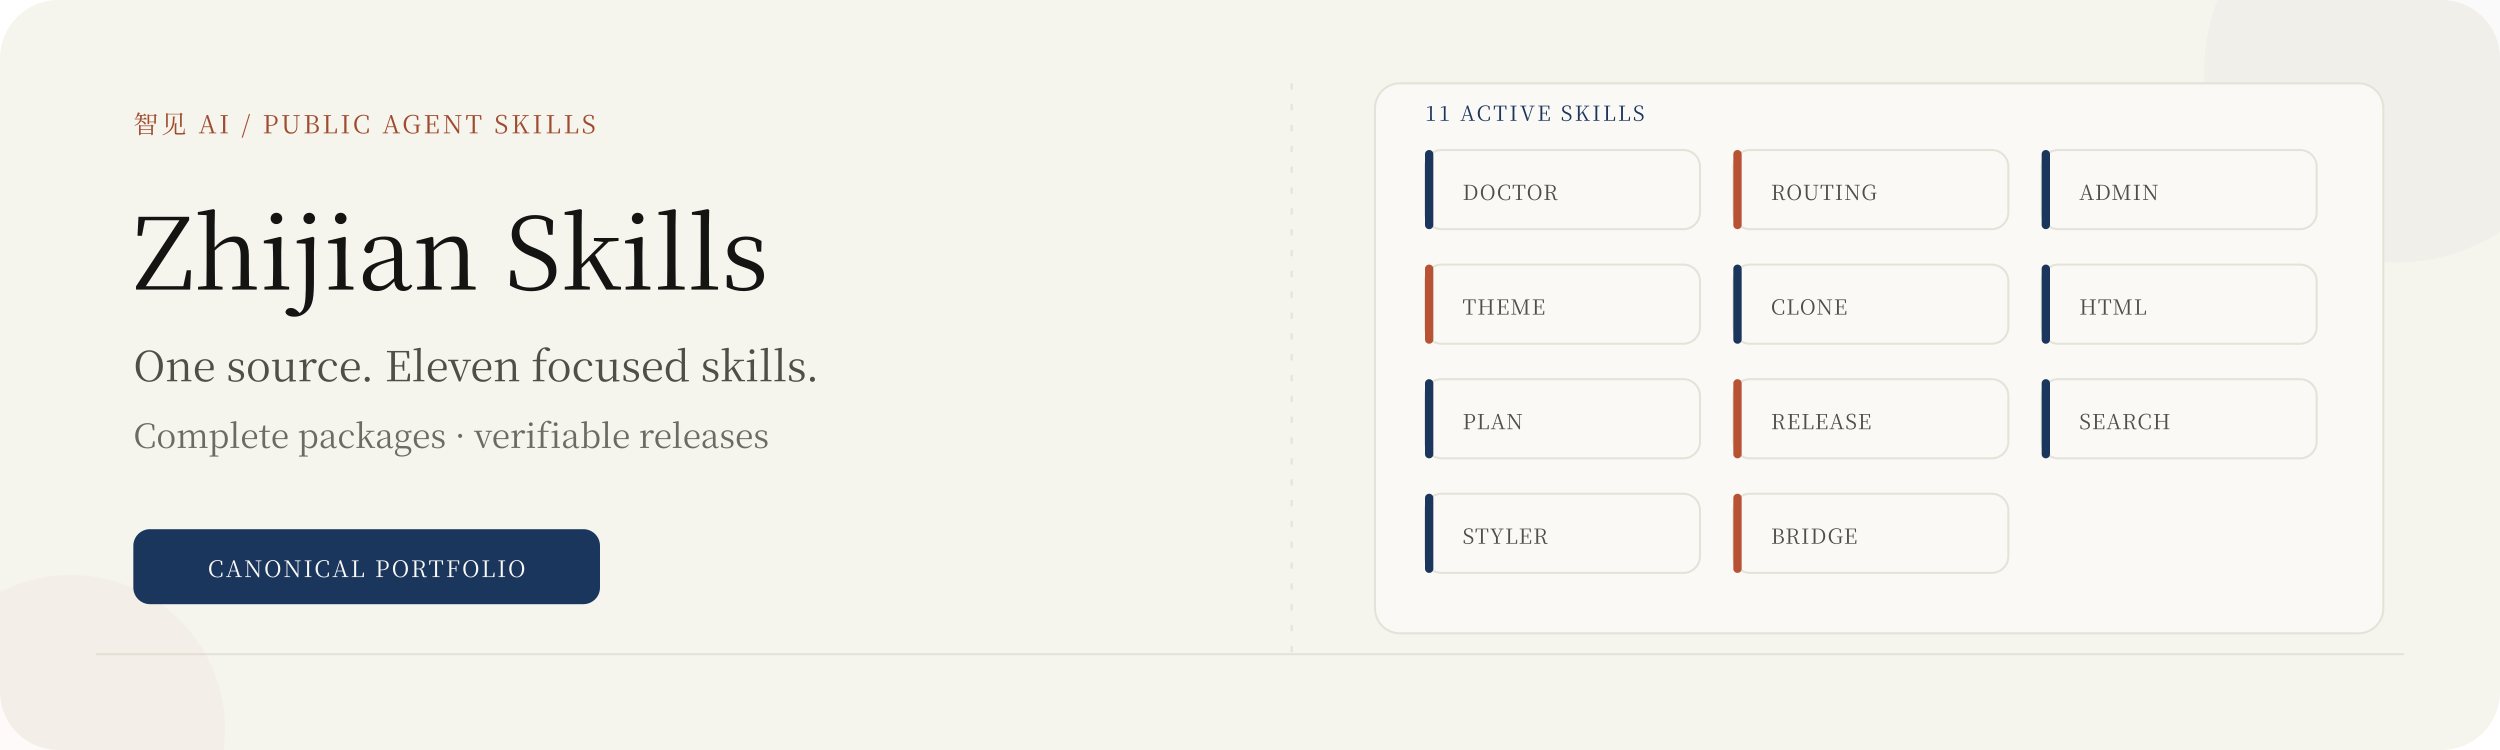
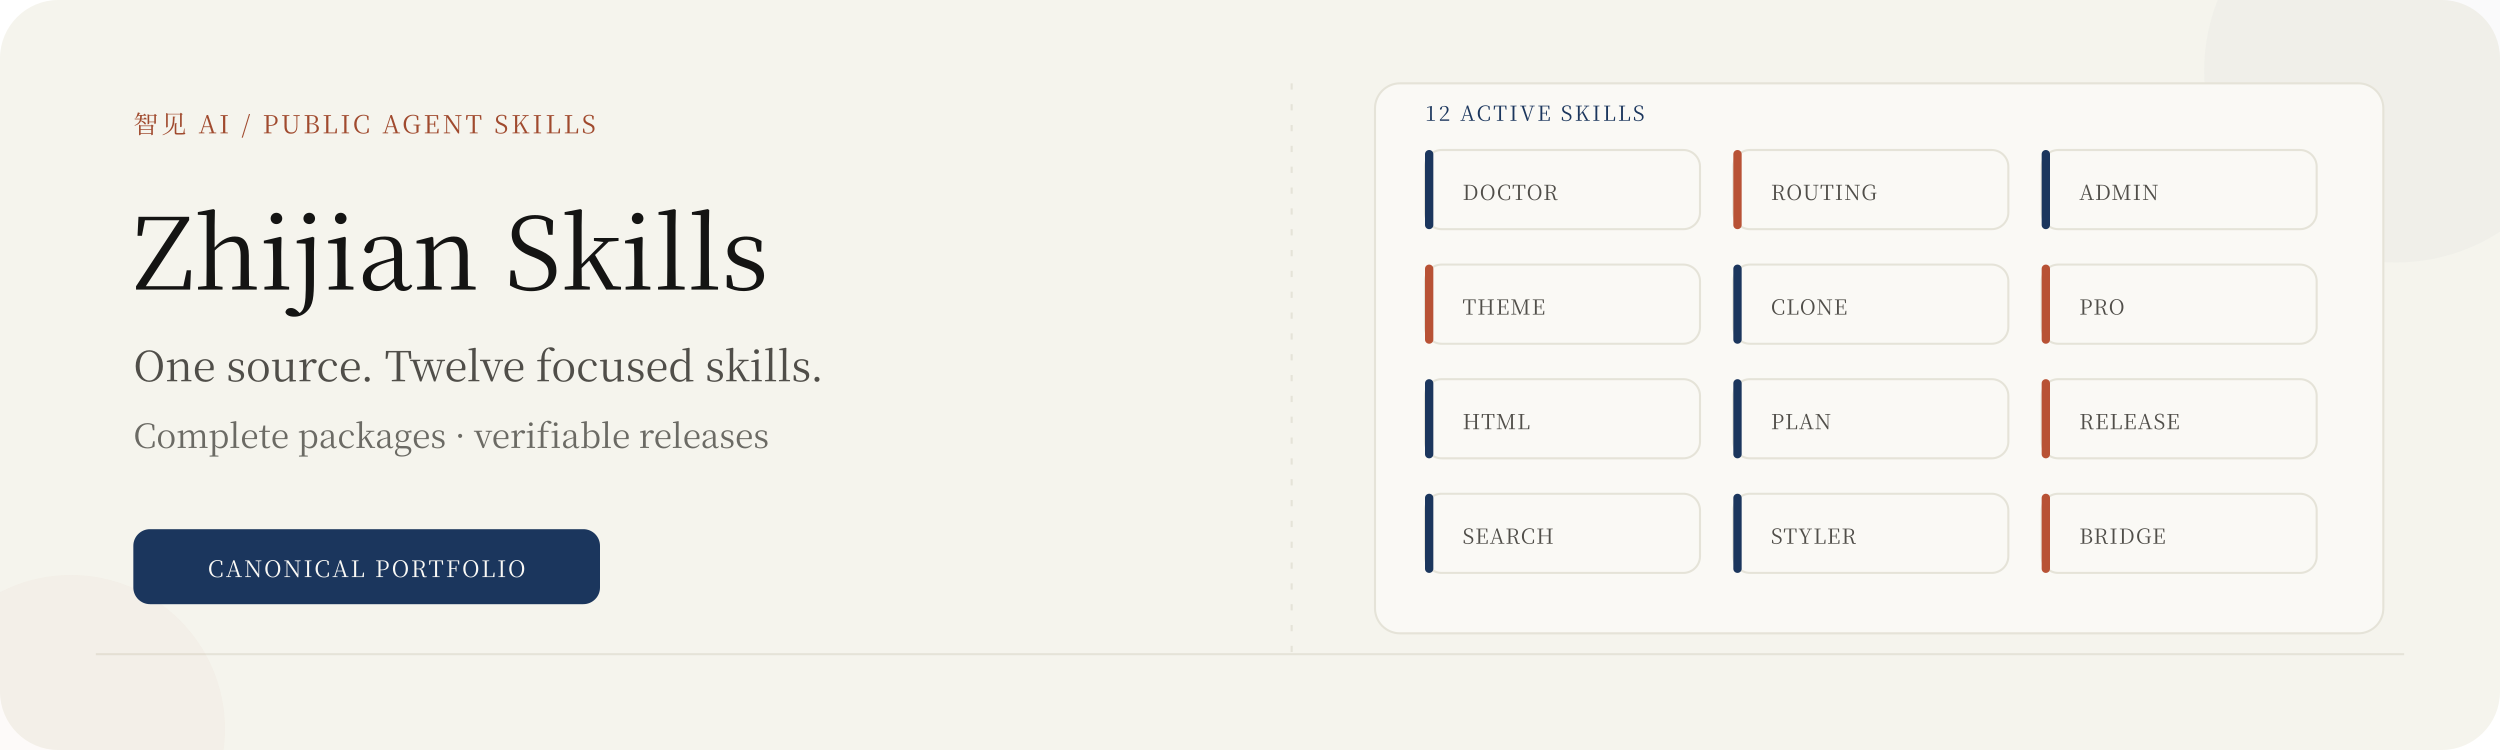
<svg xmlns="http://www.w3.org/2000/svg" viewBox="0 0 1200 360" role="img" aria-labelledby="title desc">
  <rect width="1200" height="360" rx="28" fill="#F5F4ED" />
  <path d="M46 314 H1154" stroke="#E5E3D8" stroke-width="1" />
  <path d="M620 40 V320" stroke="#E5E3D8" stroke-width="1" stroke-dasharray="3 7" />
  <circle cx="1150" cy="34" r="92" fill="#1B365D" opacity="0.025" />
  <circle cx="34" cy="350" r="74" fill="#B85235" opacity="0.035" />
  <text x="64" y="64" fill="#A04A2E" font-family="'Source Han Serif SC VF','Source Han Serif SC','Noto Serif CJK SC','Songti SC',STSong,SimSun,Georgia,serif" font-size="12" font-weight="500" letter-spacing="1.4">智见 AI  /  PUBLIC AGENT SKILLS</text>
  <text x="64" y="139" fill="#141413" font-family="'Source Han Serif SC VF','Source Han Serif SC','Noto Serif CJK SC','Songti SC',STSong,SimSun,Georgia,serif" font-size="48" font-weight="500">Zhijian Skills</text>
-   <text x="64" y="183" fill="#504E49" font-family="'Source Han Serif SC VF','Source Han Serif SC','Noto Serif CJK SC','Songti SC',STSong,SimSun,Georgia,serif" font-size="20" font-weight="400">One source. Eleven focused skills.</text>
+   <text x="64" y="183" fill="#504E49" font-family="'Source Han Serif SC VF','Source Han Serif SC','Noto Serif CJK SC','Songti SC',STSong,SimSun,Georgia,serif" font-size="20" font-weight="400">One source. Twelve focused skills.</text>
  <text x="64" y="215" fill="#6B6A64" font-family="'Source Han Serif SC VF','Source Han Serif SC','Noto Serif CJK SC','Songti SC',STSong,SimSun,Georgia,serif" font-size="16" font-weight="400">Complete packages · verifiable releases</text>
  <rect x="64" y="254" width="224" height="36" rx="8" fill="#1B365D" stroke="none" stroke-width="1" />
  <text x="176" y="277" fill="#FAF9F5" font-family="'Source Han Serif SC VF','Source Han Serif SC','Noto Serif CJK SC','Songti SC',STSong,SimSun,Georgia,serif" font-size="11" font-weight="500" text-anchor="middle" letter-spacing="1">CANONICAL PORTFOLIO</text>
  <rect x="660" y="40" width="484" height="264" rx="12" fill="#FAF9F5" stroke="#E5E3D8" stroke-width="1" />
-   <text x="684" y="58" fill="#1B365D" font-family="'Source Han Serif SC VF','Source Han Serif SC','Noto Serif CJK SC','Songti SC',STSong,SimSun,Georgia,serif" font-size="10" font-weight="500" letter-spacing="1.1">11 ACTIVE SKILLS</text>
+   <text x="684" y="58" fill="#1B365D" font-family="'Source Han Serif SC VF','Source Han Serif SC','Noto Serif CJK SC','Songti SC',STSong,SimSun,Georgia,serif" font-size="10" font-weight="500" letter-spacing="1.1">12 ACTIVE SKILLS</text>
  <rect x="684" y="72" width="132" height="38" rx="8" fill="#FAF9F5" stroke="#E5E3D8" stroke-width="1" />
  <rect x="684" y="72" width="4" height="38" rx="2" fill="#1B365D" stroke="none" stroke-width="1" />
  <text x="702" y="96" fill="#504E49" font-family="'Source Han Serif SC VF','Source Han Serif SC','Noto Serif CJK SC','Songti SC',STSong,SimSun,Georgia,serif" font-size="10" font-weight="500" letter-spacing=".45">DOCTOR</text>
  <rect x="832" y="72" width="132" height="38" rx="8" fill="#FAF9F5" stroke="#E5E3D8" stroke-width="1" />
  <rect x="832" y="72" width="4" height="38" rx="2" fill="#B85235" stroke="none" stroke-width="1" />
  <text x="850" y="96" fill="#504E49" font-family="'Source Han Serif SC VF','Source Han Serif SC','Noto Serif CJK SC','Songti SC',STSong,SimSun,Georgia,serif" font-size="10" font-weight="500" letter-spacing=".45">ROUTING</text>
  <rect x="980" y="72" width="132" height="38" rx="8" fill="#FAF9F5" stroke="#E5E3D8" stroke-width="1" />
  <rect x="980" y="72" width="4" height="38" rx="2" fill="#1B365D" stroke="none" stroke-width="1" />
  <text x="998" y="96" fill="#504E49" font-family="'Source Han Serif SC VF','Source Han Serif SC','Noto Serif CJK SC','Songti SC',STSong,SimSun,Georgia,serif" font-size="10" font-weight="500" letter-spacing=".45">ADMIN</text>
  <rect x="684" y="127" width="132" height="38" rx="8" fill="#FAF9F5" stroke="#E5E3D8" stroke-width="1" />
  <rect x="684" y="127" width="4" height="38" rx="2" fill="#B85235" stroke="none" stroke-width="1" />
  <text x="702" y="151" fill="#504E49" font-family="'Source Han Serif SC VF','Source Han Serif SC','Noto Serif CJK SC','Songti SC',STSong,SimSun,Georgia,serif" font-size="10" font-weight="500" letter-spacing=".45">THEME</text>
  <rect x="832" y="127" width="132" height="38" rx="8" fill="#FAF9F5" stroke="#E5E3D8" stroke-width="1" />
  <rect x="832" y="127" width="4" height="38" rx="2" fill="#1B365D" stroke="none" stroke-width="1" />
  <text x="850" y="151" fill="#504E49" font-family="'Source Han Serif SC VF','Source Han Serif SC','Noto Serif CJK SC','Songti SC',STSong,SimSun,Georgia,serif" font-size="10" font-weight="500" letter-spacing=".45">CLONE</text>
  <rect x="980" y="127" width="132" height="38" rx="8" fill="#FAF9F5" stroke="#E5E3D8" stroke-width="1" />
-   <rect x="980" y="127" width="4" height="38" rx="2" fill="#1B365D" stroke="none" stroke-width="1" />
-   <text x="998" y="151" fill="#504E49" font-family="'Source Han Serif SC VF','Source Han Serif SC','Noto Serif CJK SC','Songti SC',STSong,SimSun,Georgia,serif" font-size="10" font-weight="500" letter-spacing=".45">HTML</text>
+   <rect x="980" y="127" width="4" height="38" rx="2" fill="#B85235" stroke="none" stroke-width="1" />
+   <text x="998" y="151" fill="#504E49" font-family="'Source Han Serif SC VF','Source Han Serif SC','Noto Serif CJK SC','Songti SC',STSong,SimSun,Georgia,serif" font-size="10" font-weight="500" letter-spacing=".45">PRO</text>
  <rect x="684" y="182" width="132" height="38" rx="8" fill="#FAF9F5" stroke="#E5E3D8" stroke-width="1" />
  <rect x="684" y="182" width="4" height="38" rx="2" fill="#1B365D" stroke="none" stroke-width="1" />
-   <text x="702" y="206" fill="#504E49" font-family="'Source Han Serif SC VF','Source Han Serif SC','Noto Serif CJK SC','Songti SC',STSong,SimSun,Georgia,serif" font-size="10" font-weight="500" letter-spacing=".45">PLAN</text>
+   <text x="702" y="206" fill="#504E49" font-family="'Source Han Serif SC VF','Source Han Serif SC','Noto Serif CJK SC','Songti SC',STSong,SimSun,Georgia,serif" font-size="10" font-weight="500" letter-spacing=".45">HTML</text>
  <rect x="832" y="182" width="132" height="38" rx="8" fill="#FAF9F5" stroke="#E5E3D8" stroke-width="1" />
-   <rect x="832" y="182" width="4" height="38" rx="2" fill="#B85235" stroke="none" stroke-width="1" />
-   <text x="850" y="206" fill="#504E49" font-family="'Source Han Serif SC VF','Source Han Serif SC','Noto Serif CJK SC','Songti SC',STSong,SimSun,Georgia,serif" font-size="10" font-weight="500" letter-spacing=".45">RELEASE</text>
+   <rect x="832" y="182" width="4" height="38" rx="2" fill="#1B365D" stroke="none" stroke-width="1" />
+   <text x="850" y="206" fill="#504E49" font-family="'Source Han Serif SC VF','Source Han Serif SC','Noto Serif CJK SC','Songti SC',STSong,SimSun,Georgia,serif" font-size="10" font-weight="500" letter-spacing=".45">PLAN</text>
  <rect x="980" y="182" width="132" height="38" rx="8" fill="#FAF9F5" stroke="#E5E3D8" stroke-width="1" />
-   <rect x="980" y="182" width="4" height="38" rx="2" fill="#1B365D" stroke="none" stroke-width="1" />
-   <text x="998" y="206" fill="#504E49" font-family="'Source Han Serif SC VF','Source Han Serif SC','Noto Serif CJK SC','Songti SC',STSong,SimSun,Georgia,serif" font-size="10" font-weight="500" letter-spacing=".45">SEARCH</text>
+   <rect x="980" y="182" width="4" height="38" rx="2" fill="#B85235" stroke="none" stroke-width="1" />
+   <text x="998" y="206" fill="#504E49" font-family="'Source Han Serif SC VF','Source Han Serif SC','Noto Serif CJK SC','Songti SC',STSong,SimSun,Georgia,serif" font-size="10" font-weight="500" letter-spacing=".45">RELEASE</text>
  <rect x="684" y="237" width="132" height="38" rx="8" fill="#FAF9F5" stroke="#E5E3D8" stroke-width="1" />
  <rect x="684" y="237" width="4" height="38" rx="2" fill="#1B365D" stroke="none" stroke-width="1" />
-   <text x="702" y="261" fill="#504E49" font-family="'Source Han Serif SC VF','Source Han Serif SC','Noto Serif CJK SC','Songti SC',STSong,SimSun,Georgia,serif" font-size="10" font-weight="500" letter-spacing=".45">STYLER</text>
+   <text x="702" y="261" fill="#504E49" font-family="'Source Han Serif SC VF','Source Han Serif SC','Noto Serif CJK SC','Songti SC',STSong,SimSun,Georgia,serif" font-size="10" font-weight="500" letter-spacing=".45">SEARCH</text>
  <rect x="832" y="237" width="132" height="38" rx="8" fill="#FAF9F5" stroke="#E5E3D8" stroke-width="1" />
-   <rect x="832" y="237" width="4" height="38" rx="2" fill="#B85235" stroke="none" stroke-width="1" />
-   <text x="850" y="261" fill="#504E49" font-family="'Source Han Serif SC VF','Source Han Serif SC','Noto Serif CJK SC','Songti SC',STSong,SimSun,Georgia,serif" font-size="10" font-weight="500" letter-spacing=".45">BRIDGE</text>
+   <rect x="832" y="237" width="4" height="38" rx="2" fill="#1B365D" stroke="none" stroke-width="1" />
+   <text x="850" y="261" fill="#504E49" font-family="'Source Han Serif SC VF','Source Han Serif SC','Noto Serif CJK SC','Songti SC',STSong,SimSun,Georgia,serif" font-size="10" font-weight="500" letter-spacing=".45">STYLER</text>
+   <rect x="980" y="237" width="132" height="38" rx="8" fill="#FAF9F5" stroke="#E5E3D8" stroke-width="1" />
+   <rect x="980" y="237" width="4" height="38" rx="2" fill="#B85235" stroke="none" stroke-width="1" />
+   <text x="998" y="261" fill="#504E49" font-family="'Source Han Serif SC VF','Source Han Serif SC','Noto Serif CJK SC','Songti SC',STSong,SimSun,Georgia,serif" font-size="10" font-weight="500" letter-spacing=".45">BRIDGE</text>
</svg>
